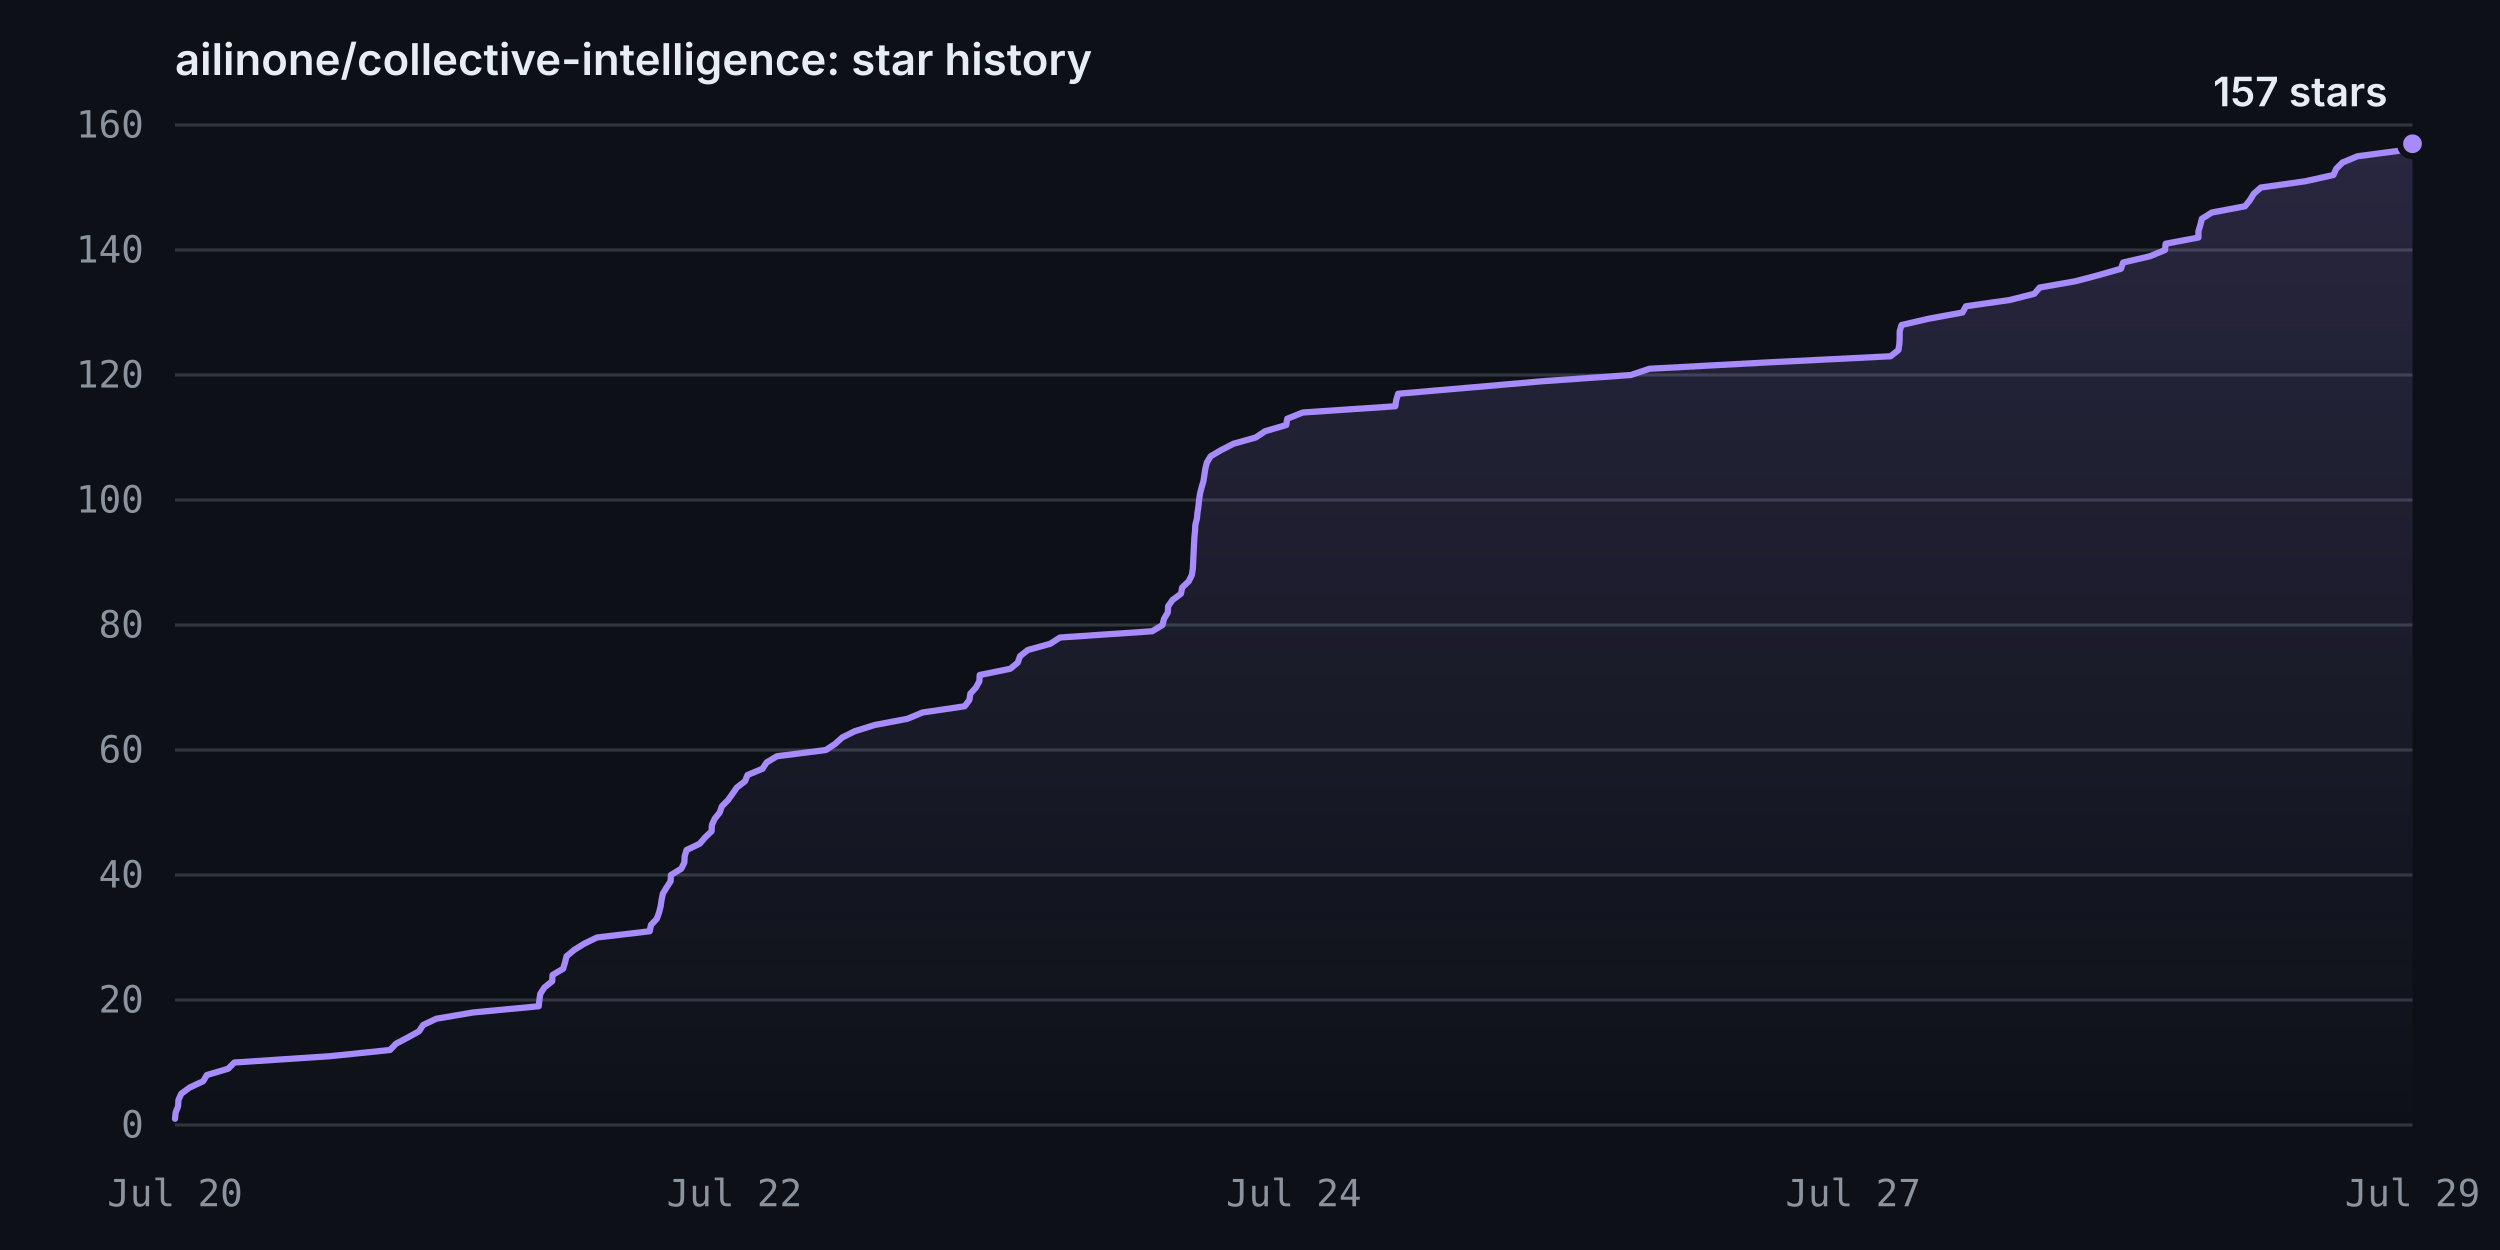
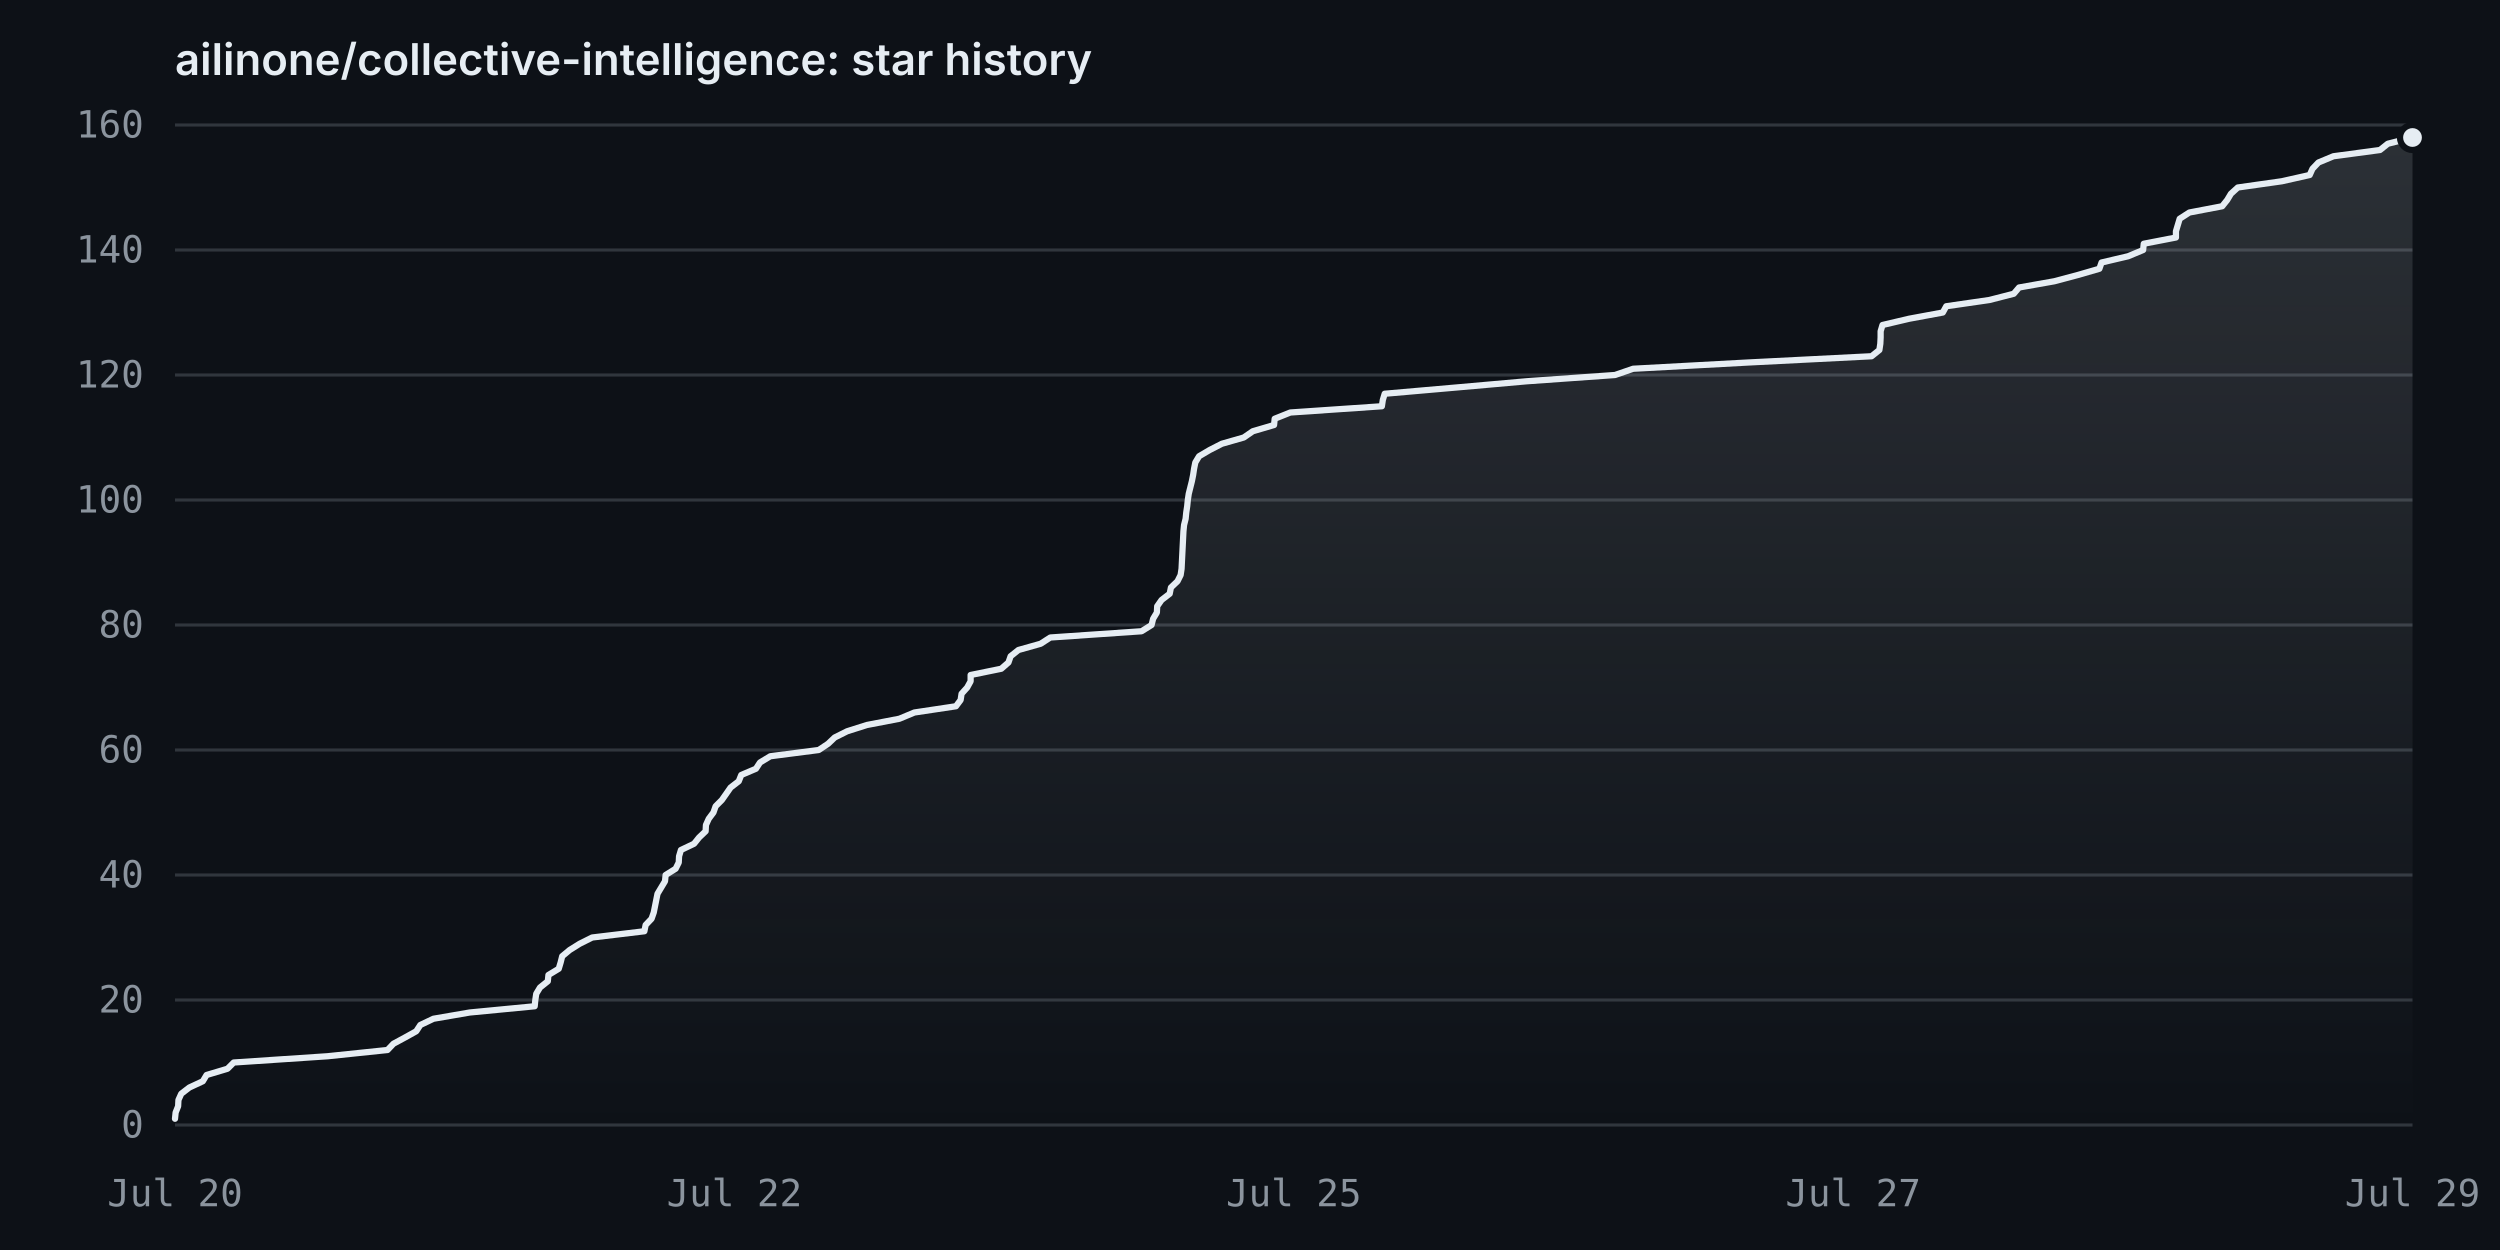
- <svg xmlns="http://www.w3.org/2000/svg" viewBox="0 0 800 400" width="800" height="400" role="img" aria-label="Cumulative GitHub stars over time for ailinone/collective-intelligence, currently 157">
+ <svg xmlns="http://www.w3.org/2000/svg" viewBox="0 0 800 400" width="800" height="400" role="img" aria-label="Cumulative GitHub stars over time for ailinone/collective-intelligence">
  <rect x="0" y="0" width="800" height="400" fill="#0d1117" />
  <text x="56" y="24" font-size="14" font-weight="600" fill="#e6edf3" font-family="-apple-system, Segoe UI, sans-serif">ailinone/collective-intelligence: star history</text>
  <g>
    <line x1="56" y1="360.0" x2="772" y2="360.0" stroke="#30363d" stroke-width="1" />
    <line x1="56" y1="320.0" x2="772" y2="320.0" stroke="#30363d" stroke-width="1" />
    <line x1="56" y1="280.0" x2="772" y2="280.0" stroke="#30363d" stroke-width="1" />
    <line x1="56" y1="240.0" x2="772" y2="240.0" stroke="#30363d" stroke-width="1" />
    <line x1="56" y1="200.0" x2="772" y2="200.0" stroke="#30363d" stroke-width="1" />
    <line x1="56" y1="160.0" x2="772" y2="160.0" stroke="#30363d" stroke-width="1" />
    <line x1="56" y1="120.0" x2="772" y2="120.0" stroke="#30363d" stroke-width="1" />
    <line x1="56" y1="80.0" x2="772" y2="80.0" stroke="#30363d" stroke-width="1" />
    <line x1="56" y1="40.0" x2="772" y2="40.0" stroke="#30363d" stroke-width="1" />
    <text x="46" y="364.0" text-anchor="end" font-size="12" fill="#8b949e" font-family="ui-monospace, Consolas, monospace">0</text>
    <text x="46" y="324.0" text-anchor="end" font-size="12" fill="#8b949e" font-family="ui-monospace, Consolas, monospace">20</text>
    <text x="46" y="284.0" text-anchor="end" font-size="12" fill="#8b949e" font-family="ui-monospace, Consolas, monospace">40</text>
    <text x="46" y="244.0" text-anchor="end" font-size="12" fill="#8b949e" font-family="ui-monospace, Consolas, monospace">60</text>
    <text x="46" y="204.0" text-anchor="end" font-size="12" fill="#8b949e" font-family="ui-monospace, Consolas, monospace">80</text>
    <text x="46" y="164.0" text-anchor="end" font-size="12" fill="#8b949e" font-family="ui-monospace, Consolas, monospace">100</text>
    <text x="46" y="124.0" text-anchor="end" font-size="12" fill="#8b949e" font-family="ui-monospace, Consolas, monospace">120</text>
    <text x="46" y="84.0" text-anchor="end" font-size="12" fill="#8b949e" font-family="ui-monospace, Consolas, monospace">140</text>
    <text x="46" y="44.0" text-anchor="end" font-size="12" fill="#8b949e" font-family="ui-monospace, Consolas, monospace">160</text>
    <text x="56.0" y="386" text-anchor="middle" font-size="12" fill="#8b949e" font-family="ui-monospace, Consolas, monospace">Jul 20</text>
    <text x="235.0" y="386" text-anchor="middle" font-size="12" fill="#8b949e" font-family="ui-monospace, Consolas, monospace">Jul 22</text>
-     <text x="414.0" y="386" text-anchor="middle" font-size="12" fill="#8b949e" font-family="ui-monospace, Consolas, monospace">Jul 24</text>
+     <text x="414.0" y="386" text-anchor="middle" font-size="12" fill="#8b949e" font-family="ui-monospace, Consolas, monospace">Jul 25</text>
    <text x="593.0" y="386" text-anchor="middle" font-size="12" fill="#8b949e" font-family="ui-monospace, Consolas, monospace">Jul 27</text>
    <text x="772.0" y="386" text-anchor="middle" font-size="12" fill="#8b949e" font-family="ui-monospace, Consolas, monospace">Jul 29</text>
  </g>
-   <path d="M56.0,358.0 L56.2,356.0 L57.0,354.0 L57.1,352.0 L58.0,350.0 L60.7,348.0 L65.0,346.0 L66.2,344.0 L73.0,342.0 L75.0,340.0 L105.4,338.0 L124.8,336.0 L126.7,334.0 L130.5,332.0 L134.1,330.0 L135.4,328.0 L139.6,326.0 L151.3,324.0 L172.4,322.0 L172.6,320.0 L172.9,318.0 L174.2,316.0 L176.7,314.0 L176.8,312.0 L180.2,310.0 L180.8,308.0 L181.3,306.0 L183.7,304.0 L186.9,302.0 L191.0,300.0 L207.9,298.0 L208.3,296.0 L210.2,294.0 L210.9,292.0 L211.4,290.0 L211.7,288.0 L212.1,286.0 L213.3,284.0 L214.6,282.0 L214.7,280.0 L218.0,278.0 L219.0,276.0 L219.1,274.0 L219.7,272.0 L223.9,270.0 L225.6,268.0 L227.7,266.0 L227.8,264.0 L228.7,262.0 L230.3,260.0 L231.0,258.0 L233.0,256.0 L234.4,254.0 L235.8,252.0 L238.4,250.0 L239.2,248.0 L244.0,246.0 L245.3,244.0 L248.6,242.0 L264.3,240.0 L267.3,238.0 L269.5,236.0 L273.5,234.0 L279.9,232.0 L290.4,230.0 L295.2,228.0 L308.7,226.0 L310.2,224.0 L310.5,222.0 L312.3,220.0 L313.4,218.0 L313.5,216.0 L323.3,214.0 L325.7,212.0 L326.4,210.0 L328.9,208.0 L336.1,206.0 L339.2,204.0 L368.7,202.0 L372.0,200.0 L372.5,198.0 L373.7,196.0 L373.8,194.0 L375.2,192.0 L377.9,190.0 L378.3,188.0 L380.4,186.0 L381.4,184.0 L381.7,182.0 L381.8,180.0 L381.9,178.0 L382.0,176.0 L382.1,174.0 L382.2,172.0 L382.4,170.0 L382.5,168.0 L383.0,166.0 L383.2,164.0 L383.5,162.0 L383.7,160.0 L384.0,158.0 L384.5,156.0 L385.1,154.0 L385.4,152.0 L385.7,150.0 L386.2,148.0 L387.4,146.0 L390.8,144.0 L394.7,142.0 L401.8,140.0 L404.8,138.0 L411.6,136.0 L411.9,134.0 L416.9,132.0 L446.5,130.0 L446.8,128.0 L447.4,126.0 L470.6,124.0 L493.5,122.0 L521.9,120.0 L527.8,118.0 L565.0,116.0 L605.0,114.0 L607.5,112.0 L607.8,110.0 L607.9,108.0 L607.9,106.0 L608.5,104.0 L617.1,102.0 L628.0,100.0 L629.1,98.0 L643.1,96.0 L651.0,94.0 L652.7,92.0 L664.1,90.0 L671.7,88.0 L678.7,86.0 L679.4,84.0 L688.0,82.0 L692.8,80.0 L693.0,78.0 L703.5,76.0 L703.5,74.0 L704.1,72.0 L704.6,70.0 L707.8,68.0 L718.4,66.0 L720.0,64.0 L721.2,62.0 L723.5,60.0 L737.7,58.0 L746.7,56.0 L747.6,54.0 L749.6,52.0 L754.4,50.0 L769.5,48.0 L772.0,46.0 L772.0,360.0 L56.0,360.0 Z" fill="url(#fill-dark)" stroke="none" />
-   <path d="M56.0,358.0 L56.2,356.0 L57.0,354.0 L57.1,352.0 L58.0,350.0 L60.7,348.0 L65.0,346.0 L66.2,344.0 L73.0,342.0 L75.0,340.0 L105.4,338.0 L124.8,336.0 L126.7,334.0 L130.5,332.0 L134.1,330.0 L135.4,328.0 L139.6,326.0 L151.3,324.0 L172.4,322.0 L172.6,320.0 L172.9,318.0 L174.2,316.0 L176.7,314.0 L176.8,312.0 L180.2,310.0 L180.8,308.0 L181.3,306.0 L183.7,304.0 L186.9,302.0 L191.0,300.0 L207.9,298.0 L208.3,296.0 L210.2,294.0 L210.9,292.0 L211.4,290.0 L211.7,288.0 L212.1,286.0 L213.3,284.0 L214.6,282.0 L214.7,280.0 L218.0,278.0 L219.0,276.0 L219.1,274.0 L219.7,272.0 L223.9,270.0 L225.6,268.0 L227.7,266.0 L227.8,264.0 L228.7,262.0 L230.3,260.0 L231.0,258.0 L233.0,256.0 L234.4,254.0 L235.8,252.0 L238.4,250.0 L239.2,248.0 L244.0,246.0 L245.3,244.0 L248.6,242.0 L264.3,240.0 L267.3,238.0 L269.5,236.0 L273.5,234.0 L279.9,232.0 L290.4,230.0 L295.2,228.0 L308.7,226.0 L310.2,224.0 L310.5,222.0 L312.3,220.0 L313.4,218.0 L313.5,216.0 L323.3,214.0 L325.7,212.0 L326.4,210.0 L328.9,208.0 L336.1,206.0 L339.2,204.0 L368.7,202.0 L372.0,200.0 L372.5,198.0 L373.7,196.0 L373.8,194.0 L375.2,192.0 L377.9,190.0 L378.3,188.0 L380.4,186.0 L381.4,184.0 L381.7,182.0 L381.8,180.0 L381.9,178.0 L382.0,176.0 L382.1,174.0 L382.2,172.0 L382.4,170.0 L382.5,168.0 L383.0,166.0 L383.2,164.0 L383.5,162.0 L383.7,160.0 L384.0,158.0 L384.5,156.0 L385.1,154.0 L385.4,152.0 L385.7,150.0 L386.2,148.0 L387.4,146.0 L390.8,144.0 L394.7,142.0 L401.8,140.0 L404.8,138.0 L411.6,136.0 L411.9,134.0 L416.9,132.0 L446.5,130.0 L446.8,128.0 L447.4,126.0 L470.6,124.0 L493.5,122.0 L521.9,120.0 L527.8,118.0 L565.0,116.0 L605.0,114.0 L607.5,112.0 L607.8,110.0 L607.9,108.0 L607.9,106.0 L608.5,104.0 L617.1,102.0 L628.0,100.0 L629.1,98.0 L643.1,96.0 L651.0,94.0 L652.7,92.0 L664.1,90.0 L671.7,88.0 L678.7,86.0 L679.4,84.0 L688.0,82.0 L692.8,80.0 L693.0,78.0 L703.5,76.0 L703.5,74.0 L704.1,72.0 L704.6,70.0 L707.8,68.0 L718.4,66.0 L720.0,64.0 L721.2,62.0 L723.5,60.0 L737.7,58.0 L746.7,56.0 L747.6,54.0 L749.6,52.0 L754.4,50.0 L769.5,48.0 L772.0,46.0" fill="none" stroke="#a78bfa" stroke-width="2" stroke-linejoin="round" stroke-linecap="round" />
-   <circle cx="772.0" cy="46.0" r="4" fill="#a78bfa" stroke="#0d1117" stroke-width="2" />
-   <text x="764.0" y="34.0" text-anchor="end" font-size="13" font-weight="600" fill="#e6edf3" font-family="-apple-system, Segoe UI, sans-serif">157 stars</text>
+   <path d="M56.0,358.0 L56.2,356.0 L57.0,354.0 L57.1,352.0 L58.0,350.0 L60.6,348.0 L64.9,346.0 L66.1,344.0 L72.8,342.0 L74.8,340.0 L104.8,338.0 L124.0,336.0 L125.9,334.0 L129.6,332.0 L133.2,330.0 L134.5,328.0 L138.7,326.0 L150.3,324.0 L171.1,322.0 L171.3,320.0 L171.6,318.0 L172.8,316.0 L175.3,314.0 L175.5,312.0 L178.8,310.0 L179.4,308.0 L179.9,306.0 L182.3,304.0 L185.5,302.0 L189.5,300.0 L206.2,298.0 L206.6,296.0 L208.5,294.0 L209.2,292.0 L209.6,290.0 L210.0,288.0 L210.4,286.0 L211.6,284.0 L212.8,282.0 L213.0,280.0 L216.2,278.0 L217.2,276.0 L217.3,274.0 L217.9,272.0 L222.1,270.0 L223.7,268.0 L225.8,266.0 L225.9,264.0 L226.8,262.0 L228.3,260.0 L229.0,258.0 L231.0,256.0 L232.4,254.0 L233.8,252.0 L236.4,250.0 L237.2,248.0 L241.9,246.0 L243.2,244.0 L246.5,242.0 L262.0,240.0 L265.0,238.0 L267.1,236.0 L271.1,234.0 L277.4,232.0 L287.8,230.0 L292.6,228.0 L305.9,226.0 L307.4,224.0 L307.7,222.0 L309.5,220.0 L310.6,218.0 L310.6,216.0 L320.4,214.0 L322.7,212.0 L323.4,210.0 L325.9,208.0 L333.0,206.0 L336.1,204.0 L365.3,202.0 L368.5,200.0 L369.0,198.0 L370.2,196.0 L370.3,194.0 L371.7,192.0 L374.3,190.0 L374.7,188.0 L376.8,186.0 L377.8,184.0 L378.1,182.0 L378.2,180.0 L378.3,178.0 L378.4,176.0 L378.5,174.0 L378.6,172.0 L378.7,170.0 L378.9,168.0 L379.4,166.0 L379.6,164.0 L379.9,162.0 L380.1,160.0 L380.4,158.0 L380.9,156.0 L381.4,154.0 L381.8,152.0 L382.1,150.0 L382.5,148.0 L383.7,146.0 L387.1,144.0 L391.0,142.0 L398.0,140.0 L400.9,138.0 L407.7,136.0 L407.9,134.0 L412.9,132.0 L442.2,130.0 L442.5,128.0 L443.1,126.0 L466.0,124.0 L488.6,122.0 L516.8,120.0 L522.6,118.0 L559.4,116.0 L598.9,114.0 L601.4,112.0 L601.7,110.0 L601.8,108.0 L601.8,106.0 L602.4,104.0 L610.9,102.0 L621.7,100.0 L622.8,98.0 L636.6,96.0 L644.4,94.0 L646.1,92.0 L657.4,90.0 L664.9,88.0 L671.8,86.0 L672.5,84.0 L681.0,82.0 L685.8,80.0 L686.0,78.0 L696.3,76.0 L696.3,74.0 L696.9,72.0 L697.5,70.0 L700.6,68.0 L711.1,66.0 L712.7,64.0 L713.9,62.0 L716.1,60.0 L730.2,58.0 L739.1,56.0 L740.0,54.0 L741.9,52.0 L746.7,50.0 L761.6,48.0 L764.1,46.0 L772.0,44.0 L772.0,360.0 L56.0,360.0 Z" fill="url(#fill-dark)" stroke="none" />
+   <path d="M56.0,358.0 L56.2,356.0 L57.0,354.0 L57.1,352.0 L58.0,350.0 L60.6,348.0 L64.9,346.0 L66.1,344.0 L72.8,342.0 L74.8,340.0 L104.8,338.0 L124.0,336.0 L125.9,334.0 L129.6,332.0 L133.2,330.0 L134.5,328.0 L138.7,326.0 L150.3,324.0 L171.1,322.0 L171.3,320.0 L171.6,318.0 L172.8,316.0 L175.3,314.0 L175.5,312.0 L178.8,310.0 L179.4,308.0 L179.9,306.0 L182.3,304.0 L185.5,302.0 L189.5,300.0 L206.2,298.0 L206.6,296.0 L208.5,294.0 L209.2,292.0 L209.6,290.0 L210.0,288.0 L210.4,286.0 L211.6,284.0 L212.8,282.0 L213.0,280.0 L216.2,278.0 L217.2,276.0 L217.3,274.0 L217.9,272.0 L222.1,270.0 L223.7,268.0 L225.8,266.0 L225.9,264.0 L226.8,262.0 L228.3,260.0 L229.0,258.0 L231.0,256.0 L232.4,254.0 L233.8,252.0 L236.4,250.0 L237.2,248.0 L241.9,246.0 L243.2,244.0 L246.5,242.0 L262.0,240.0 L265.0,238.0 L267.1,236.0 L271.1,234.0 L277.4,232.0 L287.8,230.0 L292.6,228.0 L305.9,226.0 L307.4,224.0 L307.7,222.0 L309.5,220.0 L310.6,218.0 L310.6,216.0 L320.4,214.0 L322.7,212.0 L323.4,210.0 L325.9,208.0 L333.0,206.0 L336.1,204.0 L365.3,202.0 L368.5,200.0 L369.0,198.0 L370.2,196.0 L370.3,194.0 L371.7,192.0 L374.3,190.0 L374.7,188.0 L376.8,186.0 L377.8,184.0 L378.1,182.0 L378.2,180.0 L378.3,178.0 L378.4,176.0 L378.5,174.0 L378.6,172.0 L378.7,170.0 L378.9,168.0 L379.4,166.0 L379.6,164.0 L379.9,162.0 L380.1,160.0 L380.4,158.0 L380.9,156.0 L381.4,154.0 L381.8,152.0 L382.1,150.0 L382.5,148.0 L383.7,146.0 L387.1,144.0 L391.0,142.0 L398.0,140.0 L400.9,138.0 L407.7,136.0 L407.9,134.0 L412.9,132.0 L442.2,130.0 L442.5,128.0 L443.1,126.0 L466.0,124.0 L488.6,122.0 L516.8,120.0 L522.6,118.0 L559.4,116.0 L598.9,114.0 L601.4,112.0 L601.7,110.0 L601.8,108.0 L601.8,106.0 L602.4,104.0 L610.9,102.0 L621.7,100.0 L622.8,98.0 L636.6,96.0 L644.4,94.0 L646.1,92.0 L657.4,90.0 L664.9,88.0 L671.8,86.0 L672.5,84.0 L681.0,82.0 L685.8,80.0 L686.0,78.0 L696.3,76.0 L696.3,74.0 L696.9,72.0 L697.5,70.0 L700.6,68.0 L711.1,66.0 L712.7,64.0 L713.9,62.0 L716.1,60.0 L730.2,58.0 L739.1,56.0 L740.0,54.0 L741.9,52.0 L746.7,50.0 L761.6,48.0 L764.1,46.0 L772.0,44.0" fill="none" stroke="#e6edf3" stroke-width="2" stroke-linejoin="round" stroke-linecap="round" />
+   <circle cx="772.0" cy="44.0" r="4" fill="#e6edf3" stroke="#0d1117" stroke-width="2" />
  <defs>
    <linearGradient id="fill-dark" x1="0" y1="0" x2="0" y2="1">
-       <stop offset="0%" stop-color="rgba(167, 139, 250, 0.18)" />
-       <stop offset="100%" stop-color="rgba(167, 139, 250, 0.0)" />
+       <stop offset="0%" stop-color="rgba(230, 237, 243, 0.14)" />
+       <stop offset="100%" stop-color="rgba(230, 237, 243, 0.0)" />
    </linearGradient>
  </defs>
</svg>
